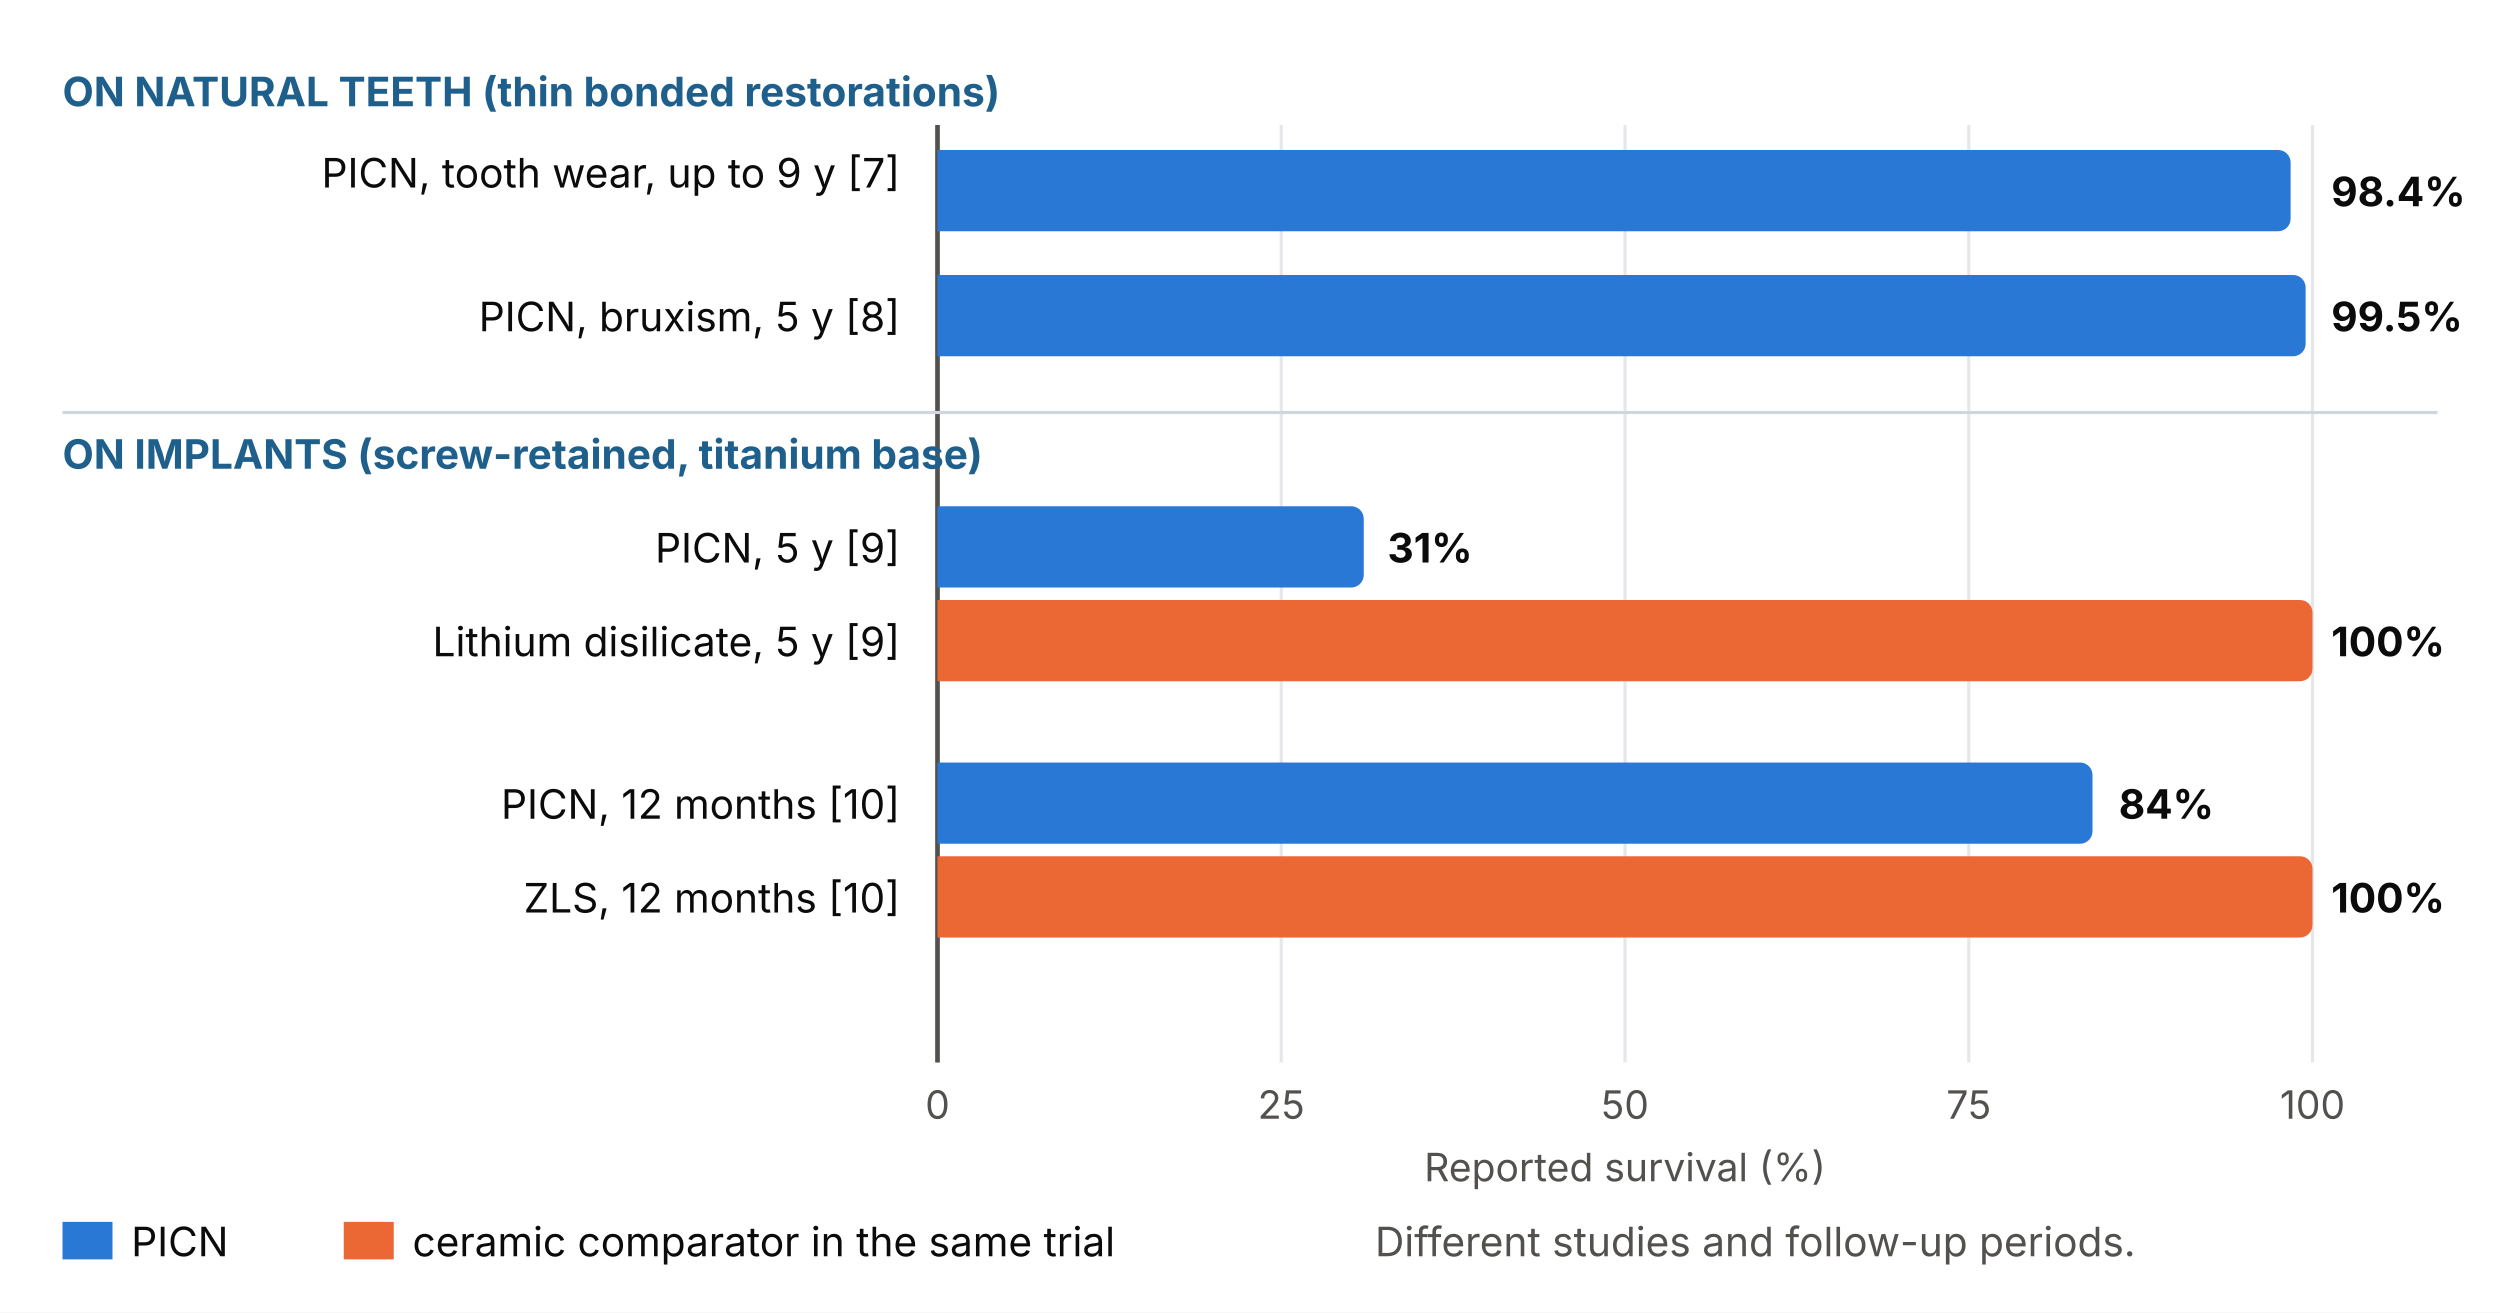
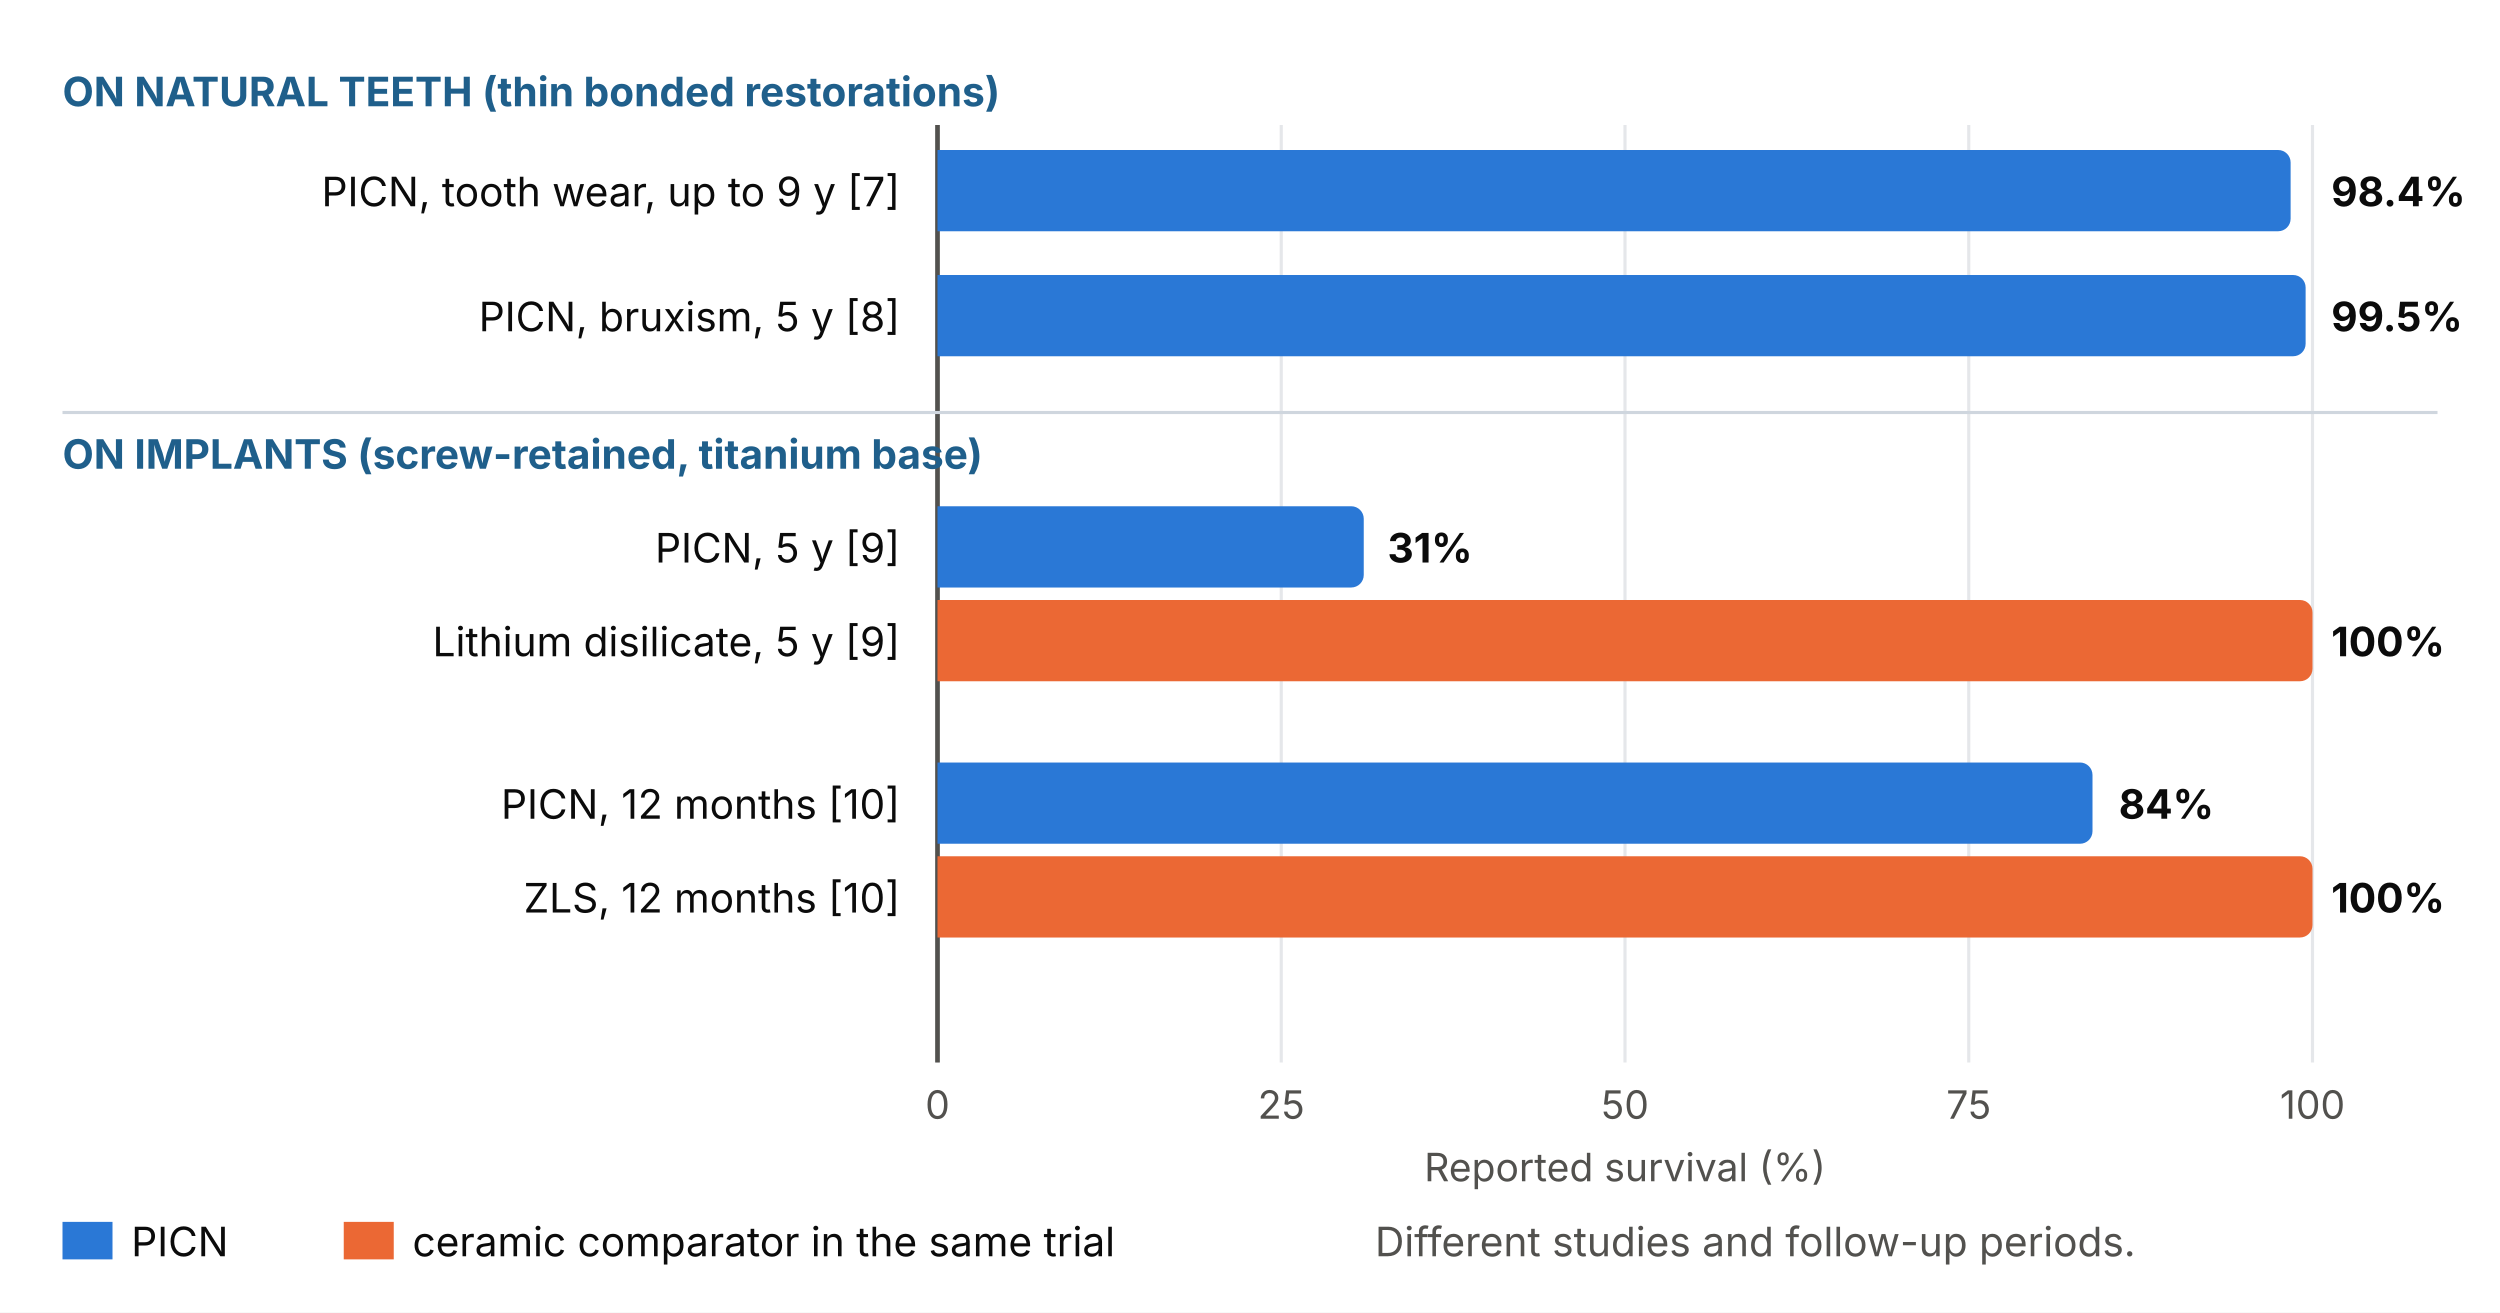
<svg xmlns="http://www.w3.org/2000/svg" viewBox="0 0 800 420" role="img" font-family="Inter, Carlito, 'DejaVu Sans', sans-serif">
  <rect width="800" height="420" fill="#ffffff" />
  <g stroke="#e5e7ea" stroke-width="1">
    <line x1="300" y1="40" x2="300" y2="340" />
    <line x1="410" y1="40" x2="410" y2="340" />
    <line x1="520" y1="40" x2="520" y2="340" />
    <line x1="630" y1="40" x2="630" y2="340" />
    <line x1="740" y1="40" x2="740" y2="340" />
  </g>
  <line x1="300" y1="40" x2="300" y2="340" stroke="#52514e" stroke-width="1.5" />
  <g font-size="12.5" fill="#52514e" text-anchor="middle">
    <text x="300" y="358">0</text>
    <text x="410" y="358">25</text>
    <text x="520" y="358">50</text>
    <text x="630" y="358">75</text>
    <text x="740" y="358">100</text>
    <text x="520" y="378">Reported survival (%)</text>
  </g>
  <text x="20" y="34" font-size="13" font-weight="700" fill="#1f5f8b">ON NATURAL TEETH (thin bonded restorations)</text>
  <text x="20" y="150" font-size="13" font-weight="700" fill="#1f5f8b">ON IMPLANTS (screw-retained, titanium base)</text>
  <line x1="20" y1="132" x2="780" y2="132" stroke="#cfd6de" />
  <path d="M300,48 H729 a4,4 0 0 1 4,4 V70 a4,4 0 0 1 -4,4 H300 Z" fill="#2a78d6" />
  <path d="M300,88 H733.8 a4,4 0 0 1 4,4 V110 a4,4 0 0 1 -4,4 H300 Z" fill="#2a78d6" />
  <path d="M300,162 H432.4 a4,4 0 0 1 4,4 V184 a4,4 0 0 1 -4,4 H300 Z" fill="#2a78d6" />
  <path d="M300,192 H736 a4,4 0 0 1 4,4 V214 a4,4 0 0 1 -4,4 H300 Z" fill="#eb6834" />
  <path d="M300,244 H665.6 a4,4 0 0 1 4,4 V266 a4,4 0 0 1 -4,4 H300 Z" fill="#2a78d6" />
  <path d="M300,274 H736 a4,4 0 0 1 4,4 V296 a4,4 0 0 1 -4,4 H300 Z" fill="#eb6834" />
  <g font-size="13" fill="#0b0b0b">
-     <text x="288" y="60" text-anchor="end">PICN, tooth wear, up to 9 y [7]</text>
+     <text x="288" y="66" text-anchor="end">PICN, tooth wear, up to 9 y [7]</text>
    <text x="288" y="106" text-anchor="end">PICN, bruxism, 5 y [8]</text>
    <text x="288" y="180" text-anchor="end">PICN, 5 y [9]</text>
    <text x="288" y="210" text-anchor="end">Lithium disilicate, 5 y [9]</text>
    <text x="288" y="262" text-anchor="end">PICN, 12 months [10]</text>
    <text x="288" y="292" text-anchor="end">ZLS, 12 months [10]</text>
    <g font-weight="700">
      <text x="746" y="66">98.4%</text>
      <text x="746" y="106">99.5%</text>
      <text x="444" y="180">31%</text>
      <text x="746" y="210">100%</text>
      <text x="678" y="262">84%</text>
      <text x="746" y="292">100%</text>
    </g>
  </g>
  <g transform="translate(20,402)" font-size="13" fill="#0b0b0b">
    <rect x="0" y="-11" width="16" height="12" fill="#2a78d6" />
    <text x="22" y="0">PICN</text>
    <rect x="90" y="-11" width="16" height="12" fill="#eb6834" />
    <text x="112" y="0">ceramic comparator in the same trial</text>
    <text x="420" y="0" fill="#52514e">Different studies and follow-up periods.</text>
  </g>
</svg>
